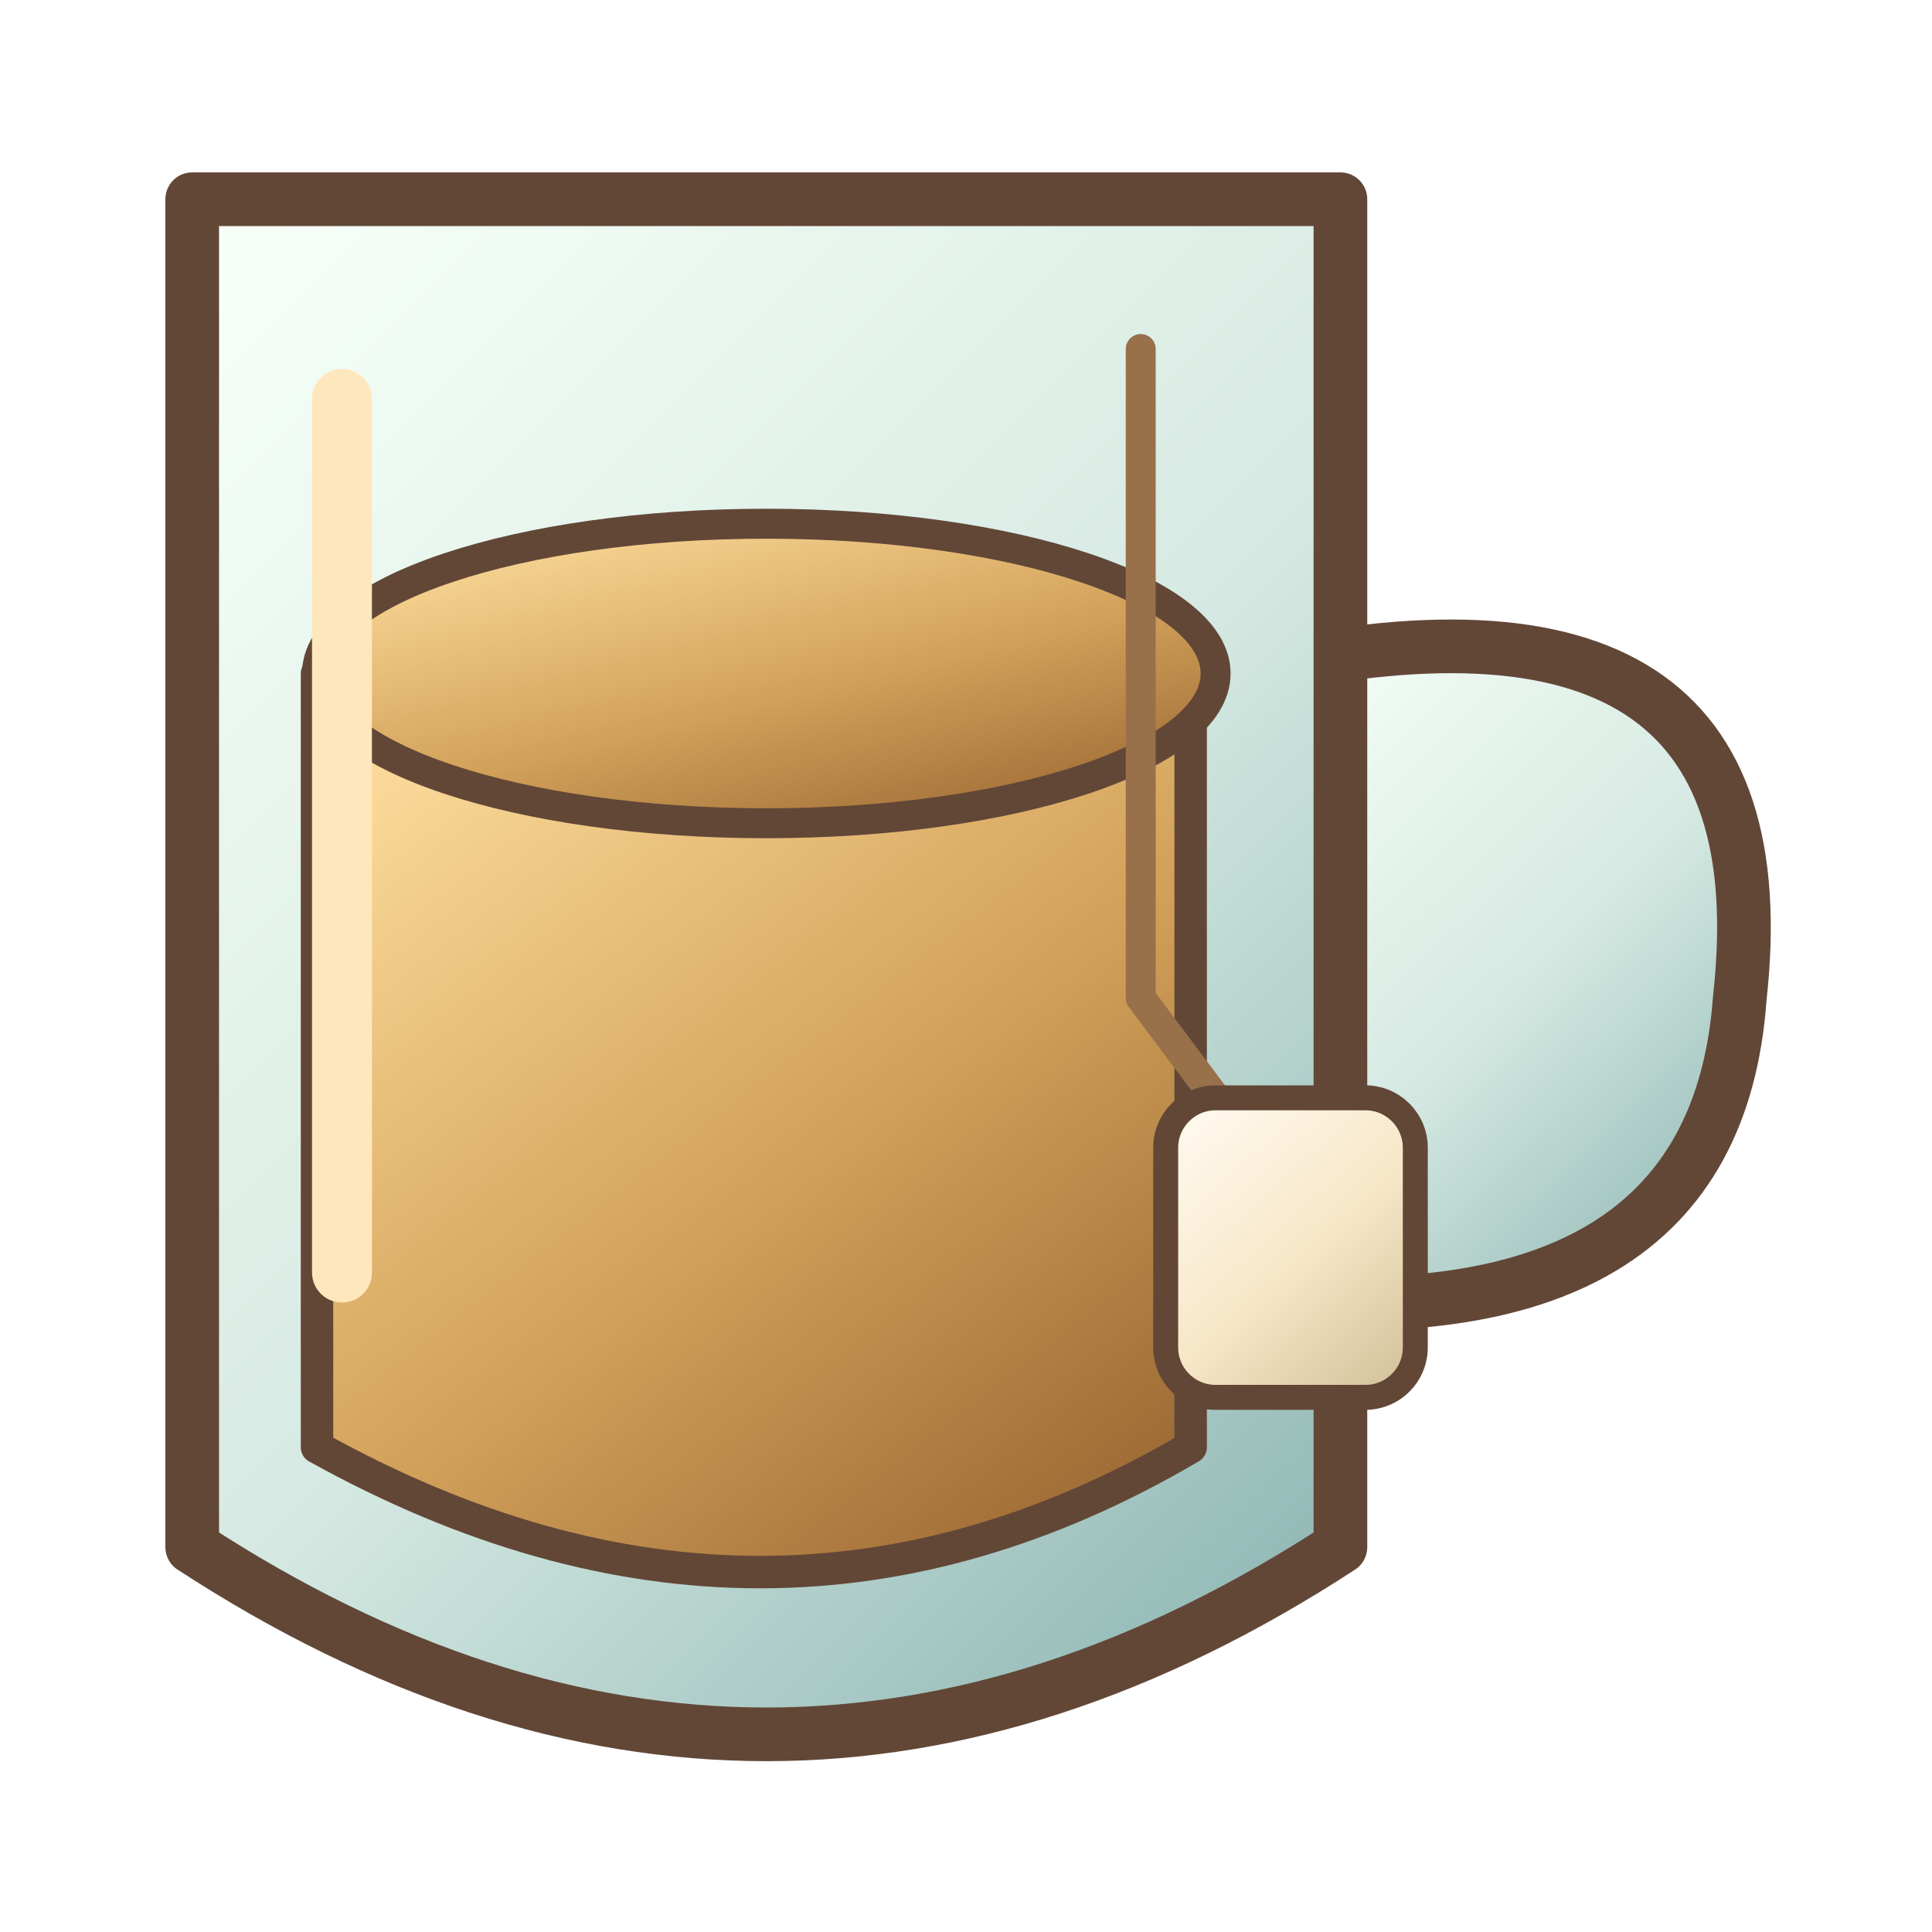
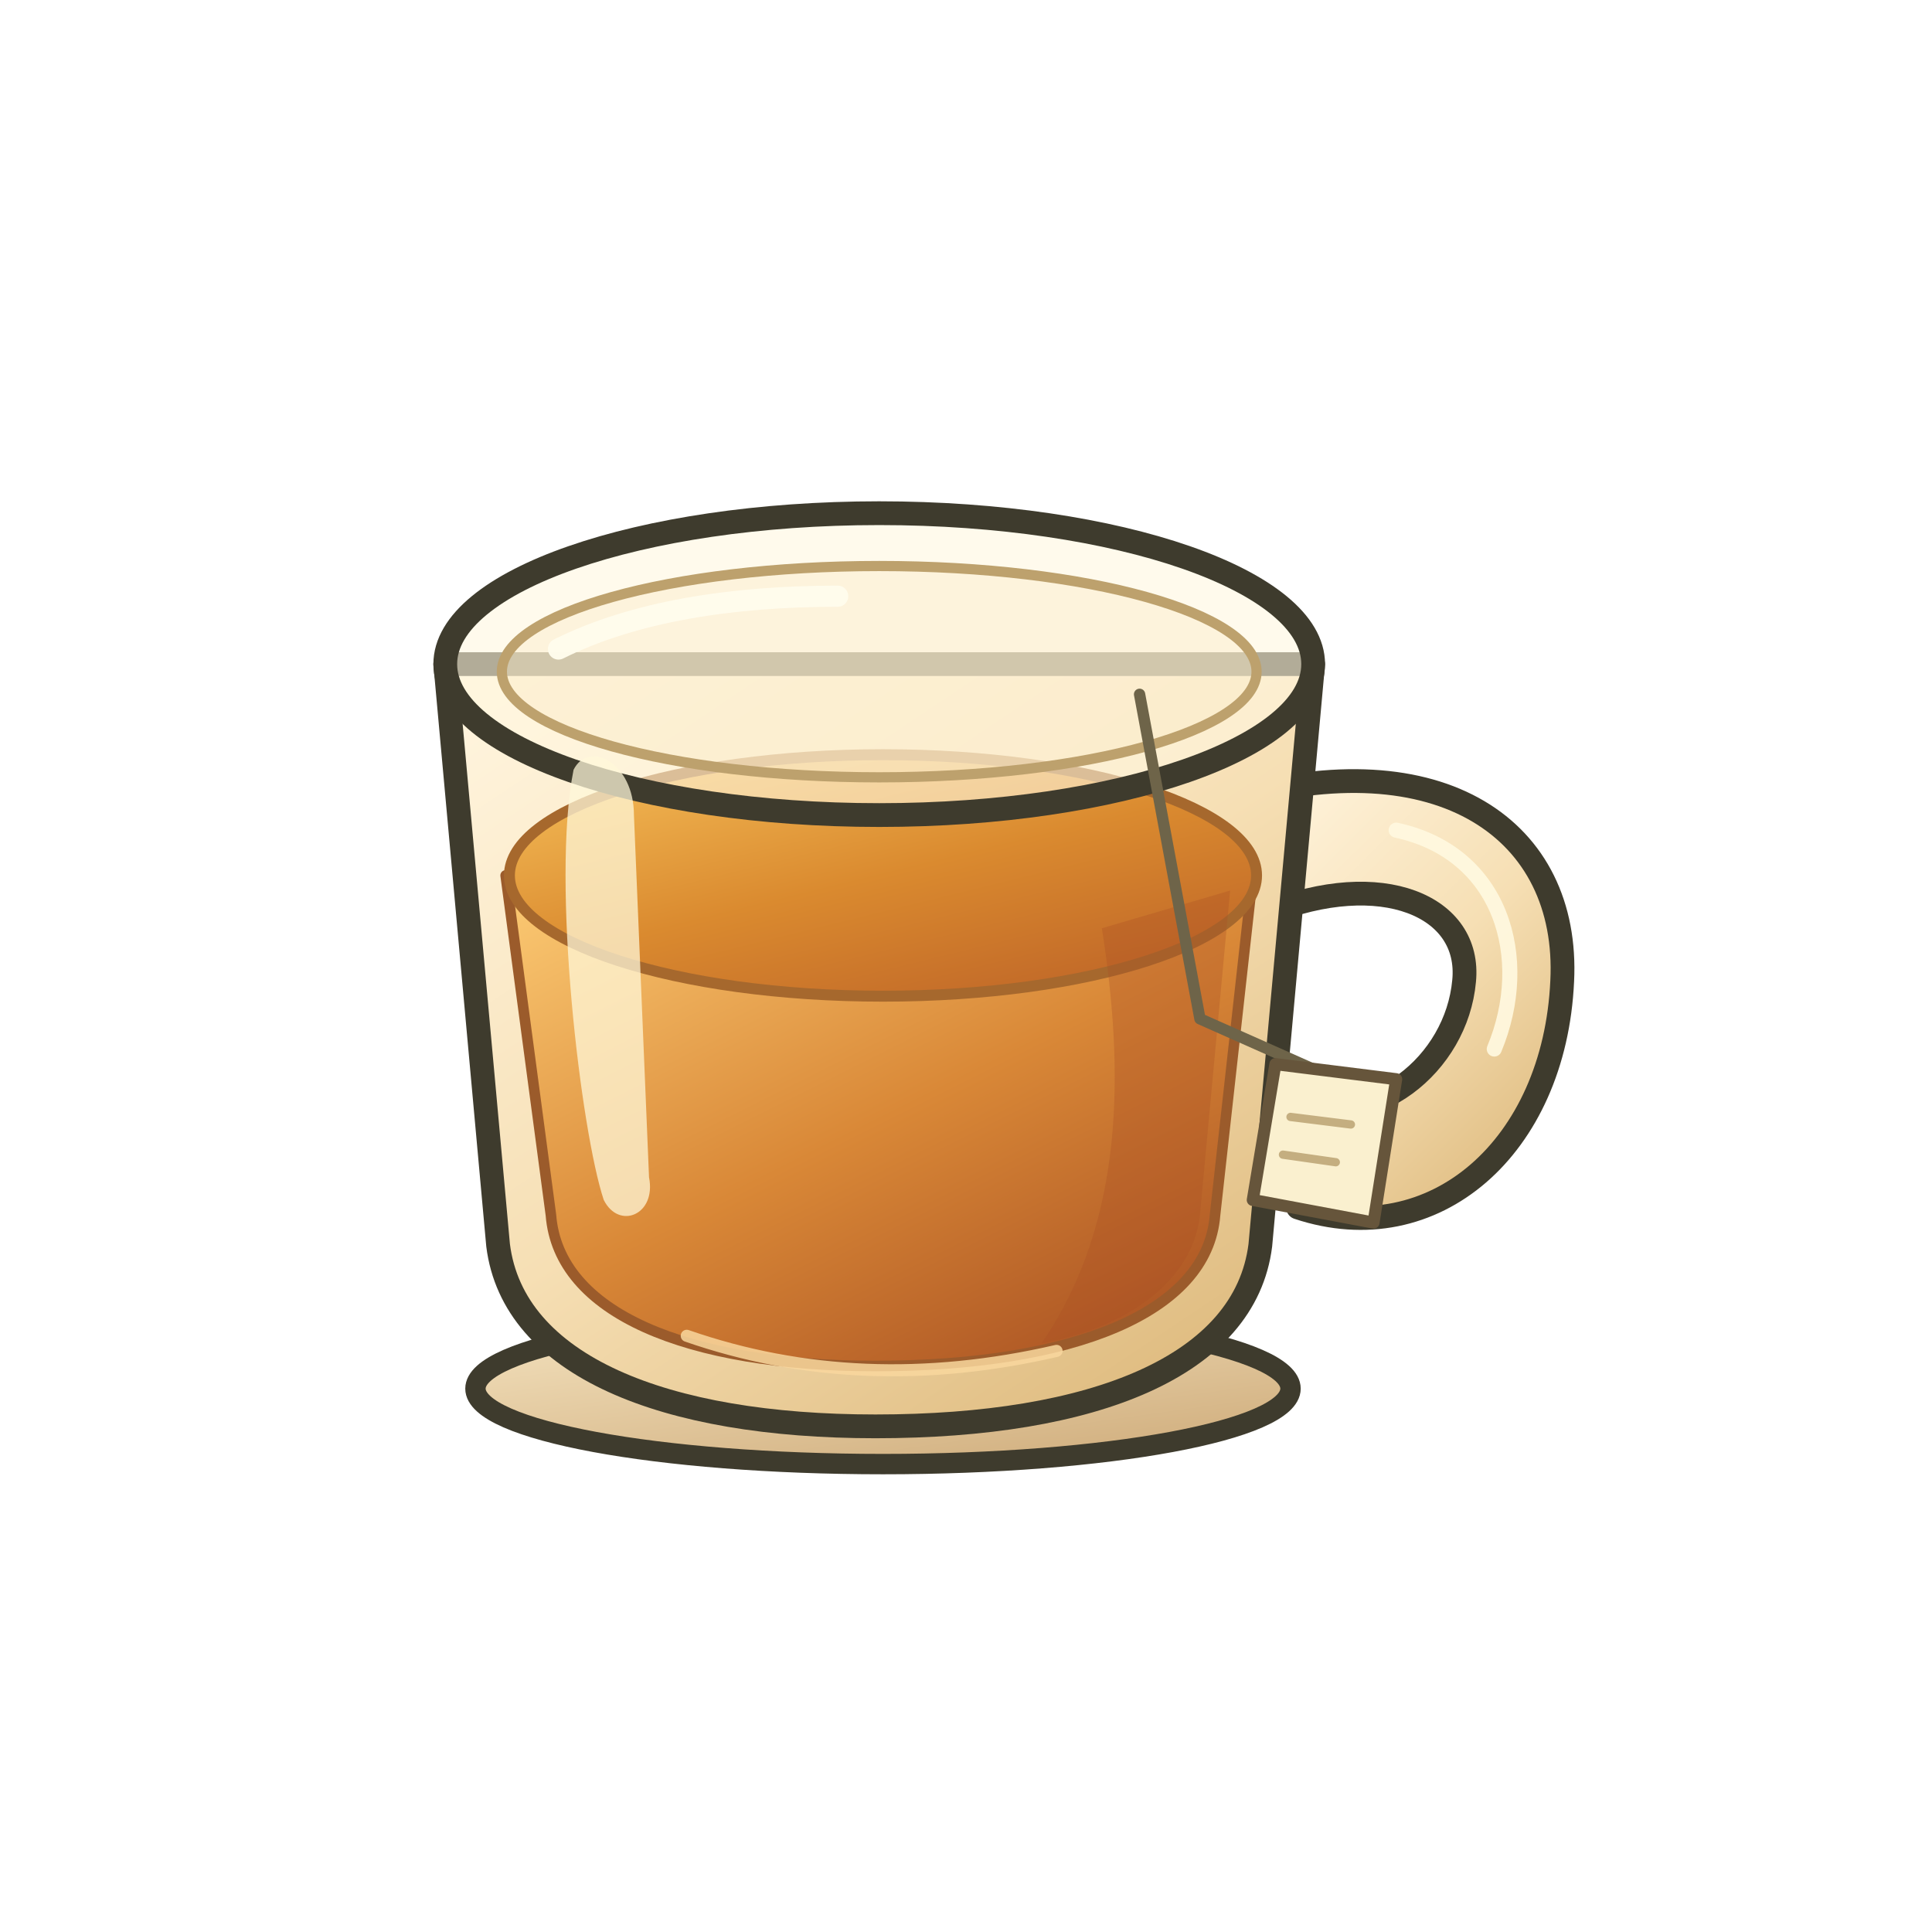
- <svg xmlns="http://www.w3.org/2000/svg" width="96" height="96" viewBox="0 0 96 96">
+ <svg xmlns="http://www.w3.org/2000/svg" width="512" height="512" viewBox="0 0 256 256">
  <defs>
-     <linearGradient id="wood" x1=".1" y1="0" x2=".85" y2="1">
-       <stop stop-color="#f1d19c" />
-       <stop offset=".55" stop-color="#d9ac70" />
-       <stop offset="1" stop-color="#b9804c" />
+     <linearGradient id="t23-black-tea-glass" x1=".12" y1="0" x2=".88" y2="1">
+       <stop offset="0" stop-color="#fff4dd" />
+       <stop offset="0.5" stop-color="#f6dfb4" />
+       <stop offset="1" stop-color="#dcb779" />
    </linearGradient>
-     <linearGradient id="green" x1=".1" y1="0" x2=".85" y2="1">
-       <stop stop-color="#c1de80" />
-       <stop offset=".55" stop-color="#79ad52" />
-       <stop offset="1" stop-color="#497b3f" />
+     <linearGradient id="t23-black-tea-body" x1=".12" y1="0" x2=".88" y2="1">
+       <stop offset="0" stop-color="#f9c56f" />
+       <stop offset="0.5" stop-color="#d98837" />
+       <stop offset="1" stop-color="#a85022" />
    </linearGradient>
-     <linearGradient id="darkGreen" x1=".1" y1="0" x2=".85" y2="1">
-       <stop stop-color="#94bd70" />
-       <stop offset=".55" stop-color="#5c9150" />
-       <stop offset="1" stop-color="#326845" />
+     <linearGradient id="t23-black-tea-top" x1=".12" y1="0" x2=".88" y2="1">
+       <stop offset="0" stop-color="#f4bc57" />
+       <stop offset="0.5" stop-color="#da8a2f" />
+       <stop offset="1" stop-color="#bd6327" />
    </linearGradient>
-     <linearGradient id="enamel" x1=".1" y1="0" x2=".85" y2="1">
-       <stop stop-color="#e1ebc5" />
-       <stop offset=".55" stop-color="#a9c58a" />
-       <stop offset="1" stop-color="#719368" />
+     <linearGradient id="t23-black-tea-base" x1=".12" y1="0" x2=".88" y2="1">
+       <stop offset="0" stop-color="#f3e1bd" />
+       <stop offset="1" stop-color="#cfac7b" />
    </linearGradient>
-     <linearGradient id="bowl" x1=".1" y1="0" x2=".85" y2="1">
-       <stop stop-color="#fffdf0" />
-       <stop offset=".55" stop-color="#f4e6c9" />
-       <stop offset="1" stop-color="#d8c3a4" />
-     </linearGradient>
-     <linearGradient id="bone" x1=".1" y1="0" x2=".85" y2="1">
-       <stop stop-color="#fffae9" />
-       <stop offset=".55" stop-color="#f2e0c2" />
-       <stop offset="1" stop-color="#d9bd99" />
-     </linearGradient>
-     <linearGradient id="fat" x1=".1" y1="0" x2=".85" y2="1">
-       <stop stop-color="#fff5df" />
-       <stop offset=".55" stop-color="#f5dabd" />
-       <stop offset="1" stop-color="#e5bfa3" />
-     </linearGradient>
-     <linearGradient id="tomato" x1=".1" y1="0" x2=".85" y2="1">
-       <stop stop-color="#ffbc77" />
-       <stop offset=".55" stop-color="#ec704a" />
-       <stop offset="1" stop-color="#c44939" />
-     </linearGradient>
-     <linearGradient id="red" x1=".1" y1="0" x2=".85" y2="1">
-       <stop stop-color="#f79a82" />
-       <stop offset=".55" stop-color="#d9685a" />
-       <stop offset="1" stop-color="#a6403e" />
-     </linearGradient>
-     <linearGradient id="pork" x1=".1" y1="0" x2=".85" y2="1">
-       <stop stop-color="#ffc2a6" />
-       <stop offset=".55" stop-color="#ed967e" />
-       <stop offset="1" stop-color="#cb6b5e" />
-     </linearGradient>
-     <linearGradient id="chicken" x1=".1" y1="0" x2=".85" y2="1">
-       <stop stop-color="#ffe3c1" />
-       <stop offset=".55" stop-color="#f5be92" />
-       <stop offset="1" stop-color="#d58c64" />
-     </linearGradient>
-     <linearGradient id="roast" x1=".1" y1="0" x2=".85" y2="1">
-       <stop stop-color="#f5c27e" />
-       <stop offset=".55" stop-color="#cf8b4d" />
-       <stop offset="1" stop-color="#9a5836" />
-     </linearGradient>
-     <linearGradient id="glaze" x1=".1" y1="0" x2=".85" y2="1">
-       <stop stop-color="#f3bd78" />
-       <stop offset=".55" stop-color="#c47b42" />
-       <stop offset="1" stop-color="#8e462e" />
-     </linearGradient>
-     <linearGradient id="egg" x1=".1" y1="0" x2=".85" y2="1">
-       <stop stop-color="#fff1b7" />
-       <stop offset=".55" stop-color="#f3ca5c" />
-       <stop offset="1" stop-color="#dc9e39" />
-     </linearGradient>
-     <linearGradient id="rice" x1=".1" y1="0" x2=".85" y2="1">
-       <stop stop-color="#fffce9" />
-       <stop offset=".55" stop-color="#f7e8bd" />
-       <stop offset="1" stop-color="#dbc694" />
-     </linearGradient>
-     <linearGradient id="onion" x1=".1" y1="0" x2=".85" y2="1">
-       <stop stop-color="#e0b8d0" />
-       <stop offset=".55" stop-color="#b783b2" />
-       <stop offset="1" stop-color="#89537f" />
-     </linearGradient>
-     <linearGradient id="garlic" x1=".1" y1="0" x2=".85" y2="1">
-       <stop stop-color="#fffbea" />
-       <stop offset=".55" stop-color="#f3e4c5" />
-       <stop offset="1" stop-color="#d4c09b" />
-     </linearGradient>
-     <linearGradient id="cinnamon" x1=".1" y1="0" x2=".85" y2="1">
-       <stop stop-color="#ebbd81" />
-       <stop offset=".55" stop-color="#c48a55" />
-       <stop offset="1" stop-color="#895633" />
-     </linearGradient>
-     <linearGradient id="vanilla" x1=".1" y1="0" x2=".85" y2="1">
-       <stop stop-color="#bd895c" />
-       <stop offset=".55" stop-color="#93623f" />
-       <stop offset="1" stop-color="#63422f" />
-     </linearGradient>
-     <linearGradient id="meat" x1=".1" y1="0" x2=".85" y2="1">
-       <stop stop-color="#f2a583" />
-       <stop offset=".55" stop-color="#e48b6a" />
-       <stop offset="1" stop-color="#ca7054" />
-     </linearGradient>
-     <linearGradient id="gizzard" x1=".1" y1="0" x2=".85" y2="1">
-       <stop stop-color="#d59c94" />
-       <stop offset=".55" stop-color="#a86f6a" />
-       <stop offset="1" stop-color="#75494b" />
-     </linearGradient>
-     <linearGradient id="shell" x1=".1" y1="0" x2=".85" y2="1">
-       <stop stop-color="#fff6e7" />
-       <stop offset=".55" stop-color="#e9c8a3" />
-       <stop offset="1" stop-color="#ba8e73" />
-     </linearGradient>
-     <linearGradient id="pepper" x1=".1" y1="0" x2=".85" y2="1">
-       <stop stop-color="#ffa57a" />
-       <stop offset=".55" stop-color="#df6d4e" />
-       <stop offset="1" stop-color="#b74636" />
-     </linearGradient>
-     <linearGradient id="blue" x1=".1" y1="0" x2=".85" y2="1">
-       <stop stop-color="#e2f1ee" />
-       <stop offset=".55" stop-color="#9ac7cf" />
-       <stop offset="1" stop-color="#6495ac" />
-     </linearGradient>
-     <linearGradient id="glass" x1=".1" y1="0" x2=".85" y2="1">
-       <stop stop-color="#f6fff7" />
-       <stop offset=".55" stop-color="#d5e9e2" />
-       <stop offset="1" stop-color="#91b8b5" />
-     </linearGradient>
-     <linearGradient id="pink" x1=".1" y1="0" x2=".85" y2="1">
-       <stop stop-color="#ffe4dc" />
-       <stop offset=".55" stop-color="#dda6b3" />
-       <stop offset="1" stop-color="#b97392" />
-     </linearGradient>
-     <linearGradient id="purple" x1=".1" y1="0" x2=".85" y2="1">
-       <stop stop-color="#e0cde6" />
-       <stop offset=".55" stop-color="#b198c5" />
-       <stop offset="1" stop-color="#7f6b9d" />
-     </linearGradient>
-     <linearGradient id="gold" x1=".1" y1="0" x2=".85" y2="1">
-       <stop stop-color="#fff0ac" />
-       <stop offset=".55" stop-color="#edc16c" />
-       <stop offset="1" stop-color="#bd8a43" />
-     </linearGradient>
-     <linearGradient id="coffee" x1=".1" y1="0" x2=".85" y2="1">
-       <stop stop-color="#bf8b59" />
-       <stop offset=".55" stop-color="#8c5839" />
-       <stop offset="1" stop-color="#51362c" />
-     </linearGradient>
-     <linearGradient id="tea" x1=".1" y1="0" x2=".85" y2="1">
-       <stop stop-color="#ffe0a0" />
-       <stop offset=".55" stop-color="#d4a35b" />
-       <stop offset="1" stop-color="#9b6833" />
-     </linearGradient>
-     <linearGradient id="milkTea" x1=".1" y1="0" x2=".85" y2="1">
-       <stop stop-color="#ead0a3" />
-       <stop offset=".55" stop-color="#d2af7e" />
-       <stop offset="1" stop-color="#b58b61" />
-     </linearGradient>
-     <linearGradient id="berry" x1=".1" y1="0" x2=".85" y2="1">
-       <stop stop-color="#b8b8dc" />
-       <stop offset=".55" stop-color="#7f79b0" />
-       <stop offset="1" stop-color="#55517f" />
-     </linearGradient>
-     <linearGradient id="mango" x1=".1" y1="0" x2=".85" y2="1">
-       <stop stop-color="#ffe5a1" />
-       <stop offset=".55" stop-color="#efc373" />
-       <stop offset="1" stop-color="#d9a15b" />
-     </linearGradient>
-     <linearGradient id="coconut" x1=".1" y1="0" x2=".85" y2="1">
-       <stop stop-color="#b99570" />
-       <stop offset=".55" stop-color="#98724e" />
-       <stop offset="1" stop-color="#795438" />
-     </linearGradient>
-     <linearGradient id="grain" x1=".1" y1="0" x2=".85" y2="1">
-       <stop stop-color="#f7dfb6" />
-       <stop offset=".55" stop-color="#e5c48e" />
-       <stop offset="1" stop-color="#c49a64" />
-     </linearGradient>
-     <linearGradient id="teaGreen" x1=".1" y1="0" x2=".85" y2="1">
-       <stop stop-color="#d4dfa0" />
-       <stop offset=".55" stop-color="#a4bd69" />
-       <stop offset="1" stop-color="#6e914d" />
-     </linearGradient>
-     <linearGradient id="metal" x1=".1" y1="0" x2=".85" y2="1">
-       <stop stop-color="#edf4eb" />
-       <stop offset=".55" stop-color="#aabeb9" />
-       <stop offset="1" stop-color="#718c8e" />
-     </linearGradient>
-     <linearGradient id="steel" x1=".1" y1="0" x2=".85" y2="1">
-       <stop stop-color="#aec2c0" />
-       <stop offset=".55" stop-color="#71878b" />
-       <stop offset="1" stop-color="#40565d" />
-     </linearGradient>
-     <linearGradient id="inkPot" x1=".1" y1="0" x2=".85" y2="1">
-       <stop stop-color="#788c80" />
-       <stop offset=".55" stop-color="#4e655c" />
-       <stop offset="1" stop-color="#2e453d" />
-     </linearGradient>
-     <linearGradient id="copper" x1=".1" y1="0" x2=".85" y2="1">
-       <stop stop-color="#f0c799" />
-       <stop offset=".55" stop-color="#cc9366" />
-       <stop offset="1" stop-color="#9c6047" />
-     </linearGradient>
-     <linearGradient id="paper" x1=".1" y1="0" x2=".85" y2="1">
-       <stop stop-color="#fffaf0" />
-       <stop offset=".55" stop-color="#f7e7c8" />
-       <stop offset="1" stop-color="#d5c39c" />
-     </linearGradient>
-     <linearGradient id="shine" x2=".7" y2="1">
-       <stop stop-color="#fff" stop-opacity=".4" />
-       <stop offset="1" stop-color="#fff" stop-opacity="0" />
-     </linearGradient>
-     <filter id="s" x="-30%" y="-30%" width="160%" height="160%">
-       <feDropShadow dx="0" dy="3" stdDeviation="1" flood-color="#715739" flood-opacity=".2" />
-     </filter>
  </defs>
-   <g stroke="#624737" stroke-width="2.15" stroke-linecap="round" stroke-linejoin="round" transform="translate(-18.97674 -14.90698) scale(1.24031)">
-     <path d="M65 39q22-5 20 13-1 14-20 12" fill="url(#glass)" />
-     <path d="M23 20h46v54q-23 15-46 0Z" fill="url(#glass)" />
-     <path d="M28 39h35v31q-17 10-35 0Z" fill="url(#tea)" stroke-width="1.3" />
-     <ellipse cx="46" cy="39" rx="18" ry="6" fill="url(#tea)" stroke-width="1.2" />
-     <path d="M61 26v26l6 8" fill="none" stroke="#98704a" stroke-width="1.2" />
-     <rect x="62" y="56" width="10" height="12" rx="2" fill="url(#paper)" stroke-width="1" />
-     <path d="M29 28v35" fill="none" stroke="#ffe7bd" stroke-width="2.4" />
+   <g stroke="#3e3b2d" stroke-width="3.15" stroke-linecap="round" stroke-linejoin="round">
+     <path d="M163 106C191 98 208 110 207 130C206 152 190 166 172 160L171 146C182 150 193 141 194 130C195 120 183 115 168 121Z" fill="url(#t23-black-tea-glass)" />
+     <path d="M185 110C199 113 203 127 198 139" fill="none" stroke="#fff9df" stroke-width="2" opacity="0.92" />
+     <ellipse cx="117" cy="184" rx="54" ry="10" fill="url(#t23-black-tea-base)" stroke-width="2.7" />
+     <path d="M59 88L174 88L167 165C165 181 145 189 116 189C88 189 68 181 66 165Z" fill="url(#t23-black-tea-glass)" />
+     <path d="M67 116C94 123 143 123 166 116L161 161C160 174 142 181 116 181C91 181 74 174 73 161Z" fill="url(#t23-black-tea-body)" stroke="#9b5b2b" stroke-width="1.4" />
+     <ellipse cx="117" cy="116" rx="49.5" ry="16" fill="url(#t23-black-tea-top)" stroke="#a6682d" stroke-width="1.45" />
+     <path d="M146 123L163 118L159 161C158 170 149 176 138 178C149 162 149 142 146 123Z" fill="#a95023" stroke="none" opacity=".32" />
+     <ellipse cx="116.5" cy="88" rx="57.5" ry="20" fill="#fff7df" fill-opacity=".6" />
+     <ellipse cx="116.5" cy="89" rx="50" ry="14" fill="#fcebc8" fill-opacity=".43" stroke="#bda16d" stroke-width="1.35" />
+     <path d="M74 86C84 81 97 79 111 79" fill="none" stroke="#fffced" stroke-width="2.8" opacity="0.98" />
+     <path d="M76 102C73 117 77 150 80 159C82 163 87 161 86 156L84 108C84 101 78 98 76 102Z" fill="#fff8d9" stroke="none" opacity=".74" />
+     <path d="M91 177Q114 185 140 179" fill="none" stroke="#f9d79e" stroke-width="1.6" opacity="0.85" />
+     <path d="M151 92L159 135L177 143" fill="none" stroke="#6e6449" stroke-width="1.5" opacity="1" />
+     <path d="M169 141L185 143L182 162L166 159Z" fill="#faf0cf" stroke="#66553b" stroke-width="1.6" />
+     <path d="M171 148L179 149M170 153L177 154" fill="none" stroke="#b69d6d" stroke-width="1.1" opacity="0.8" />
  </g>
</svg>
